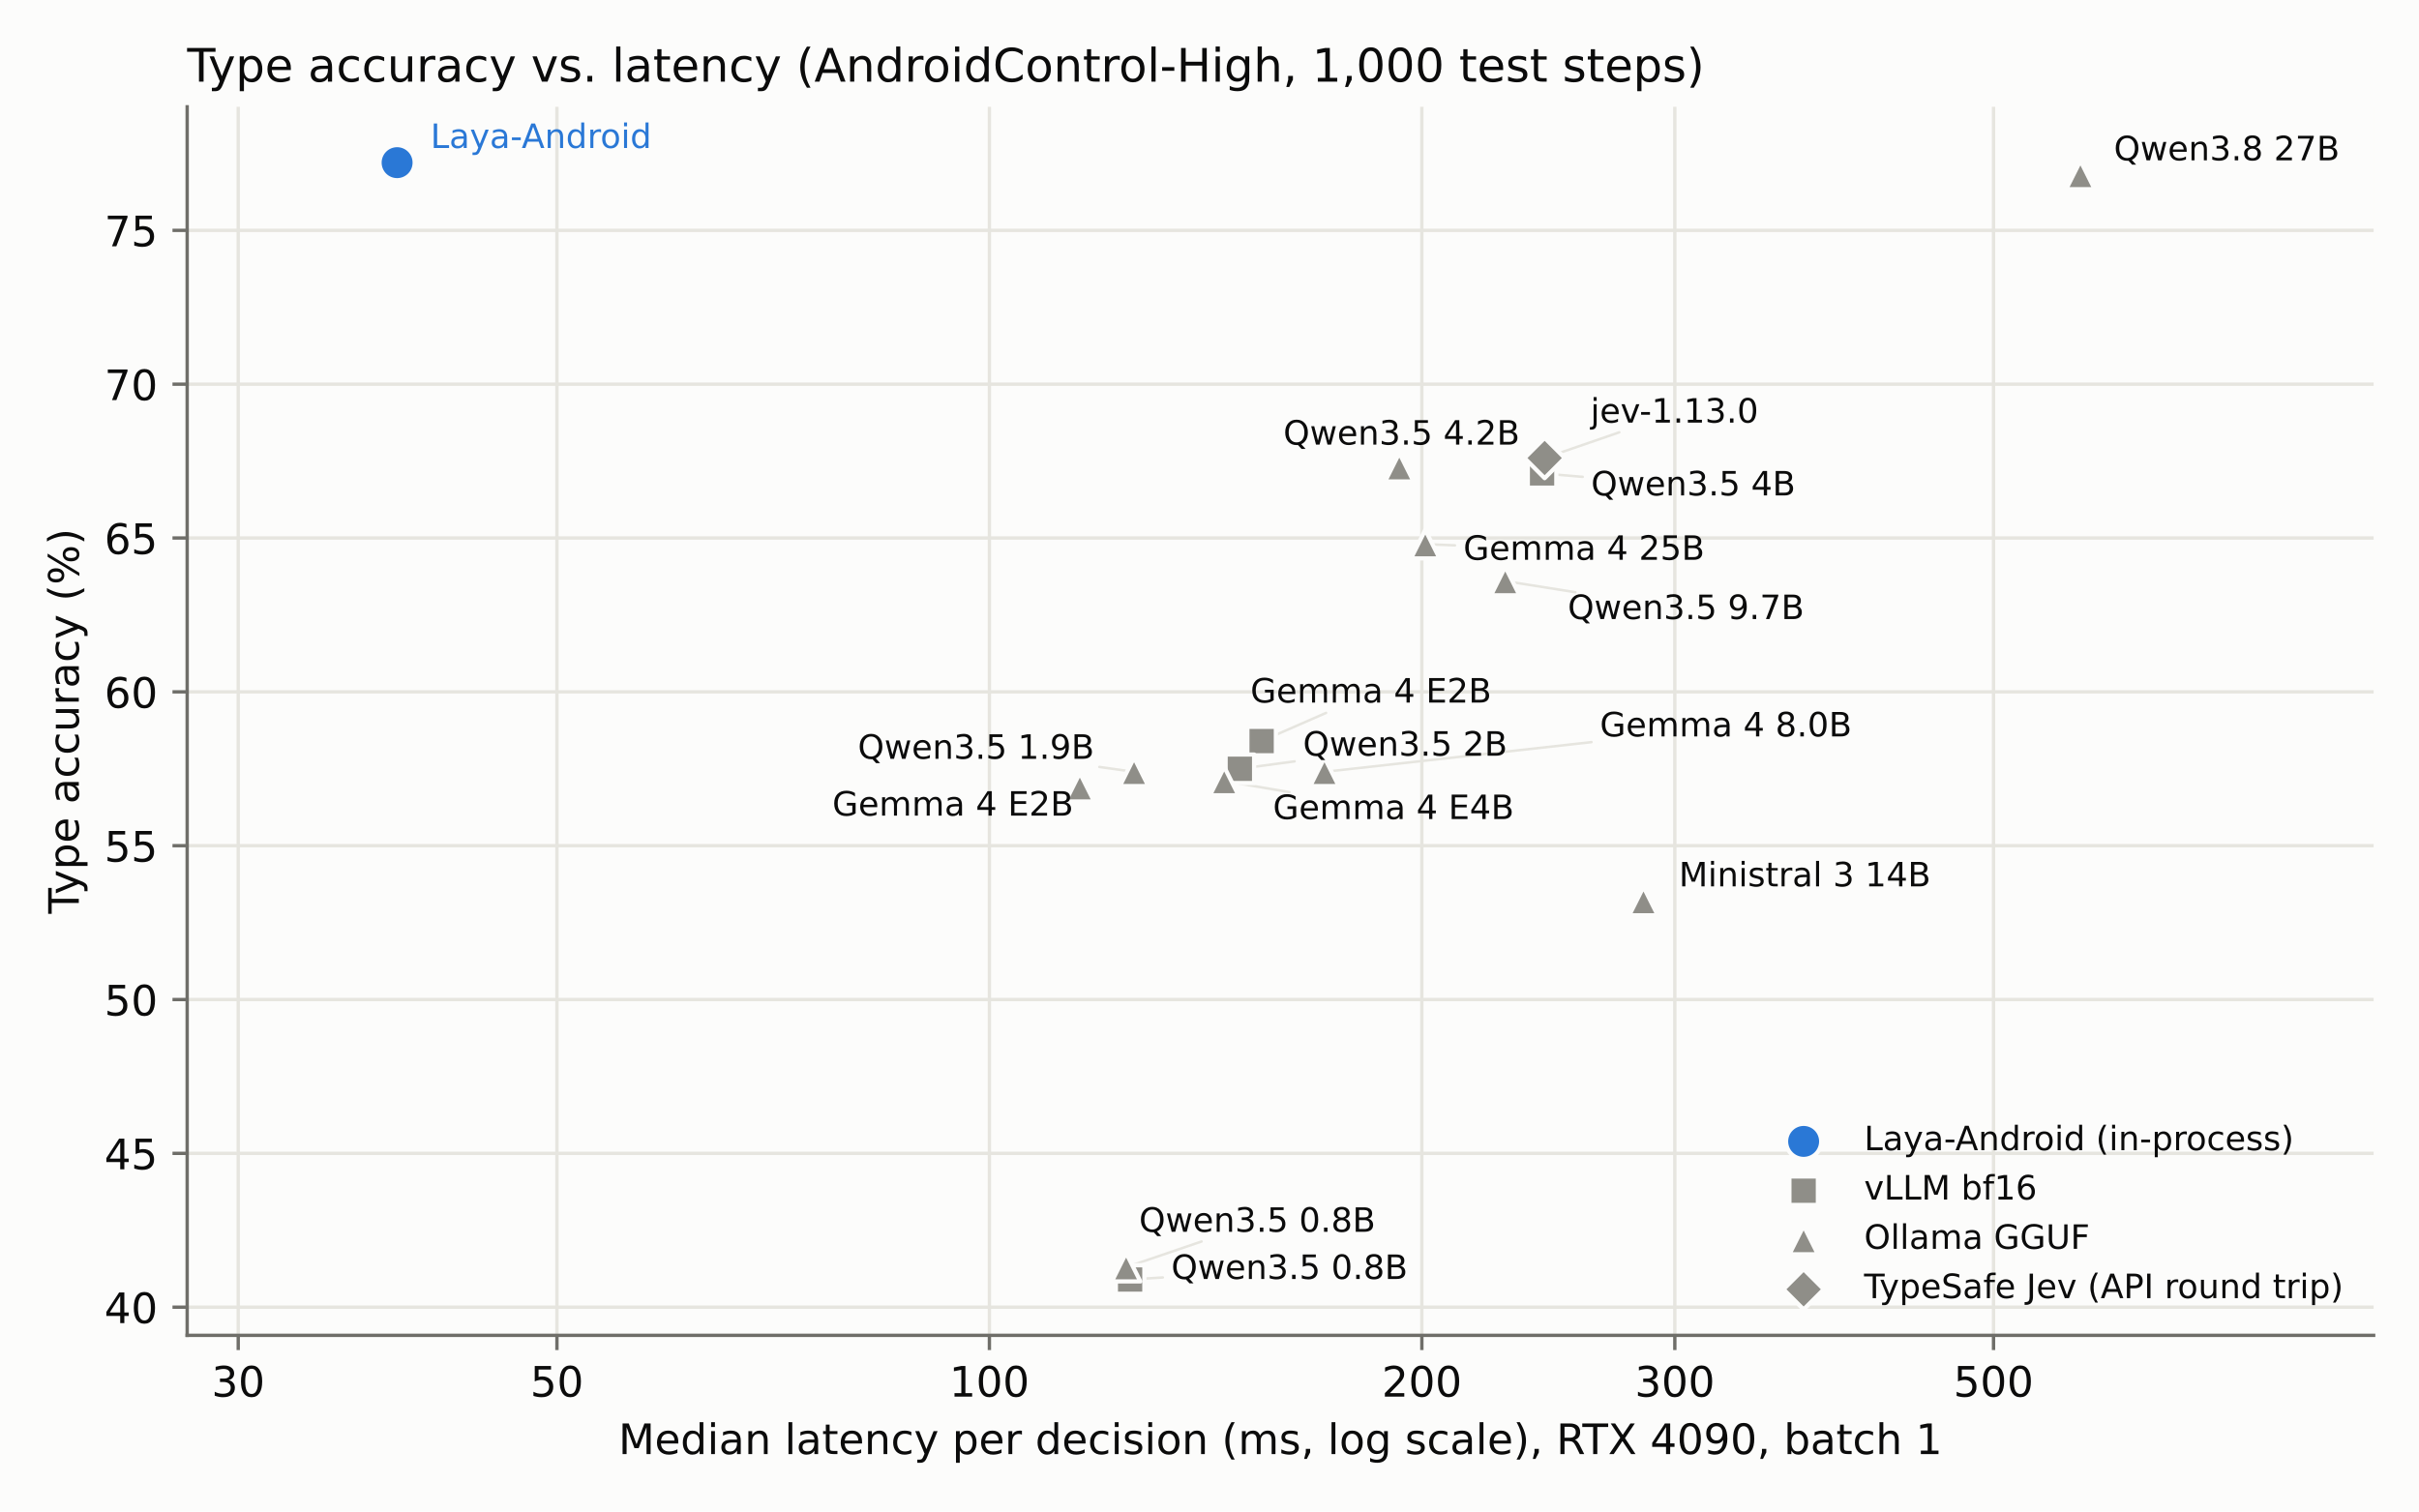
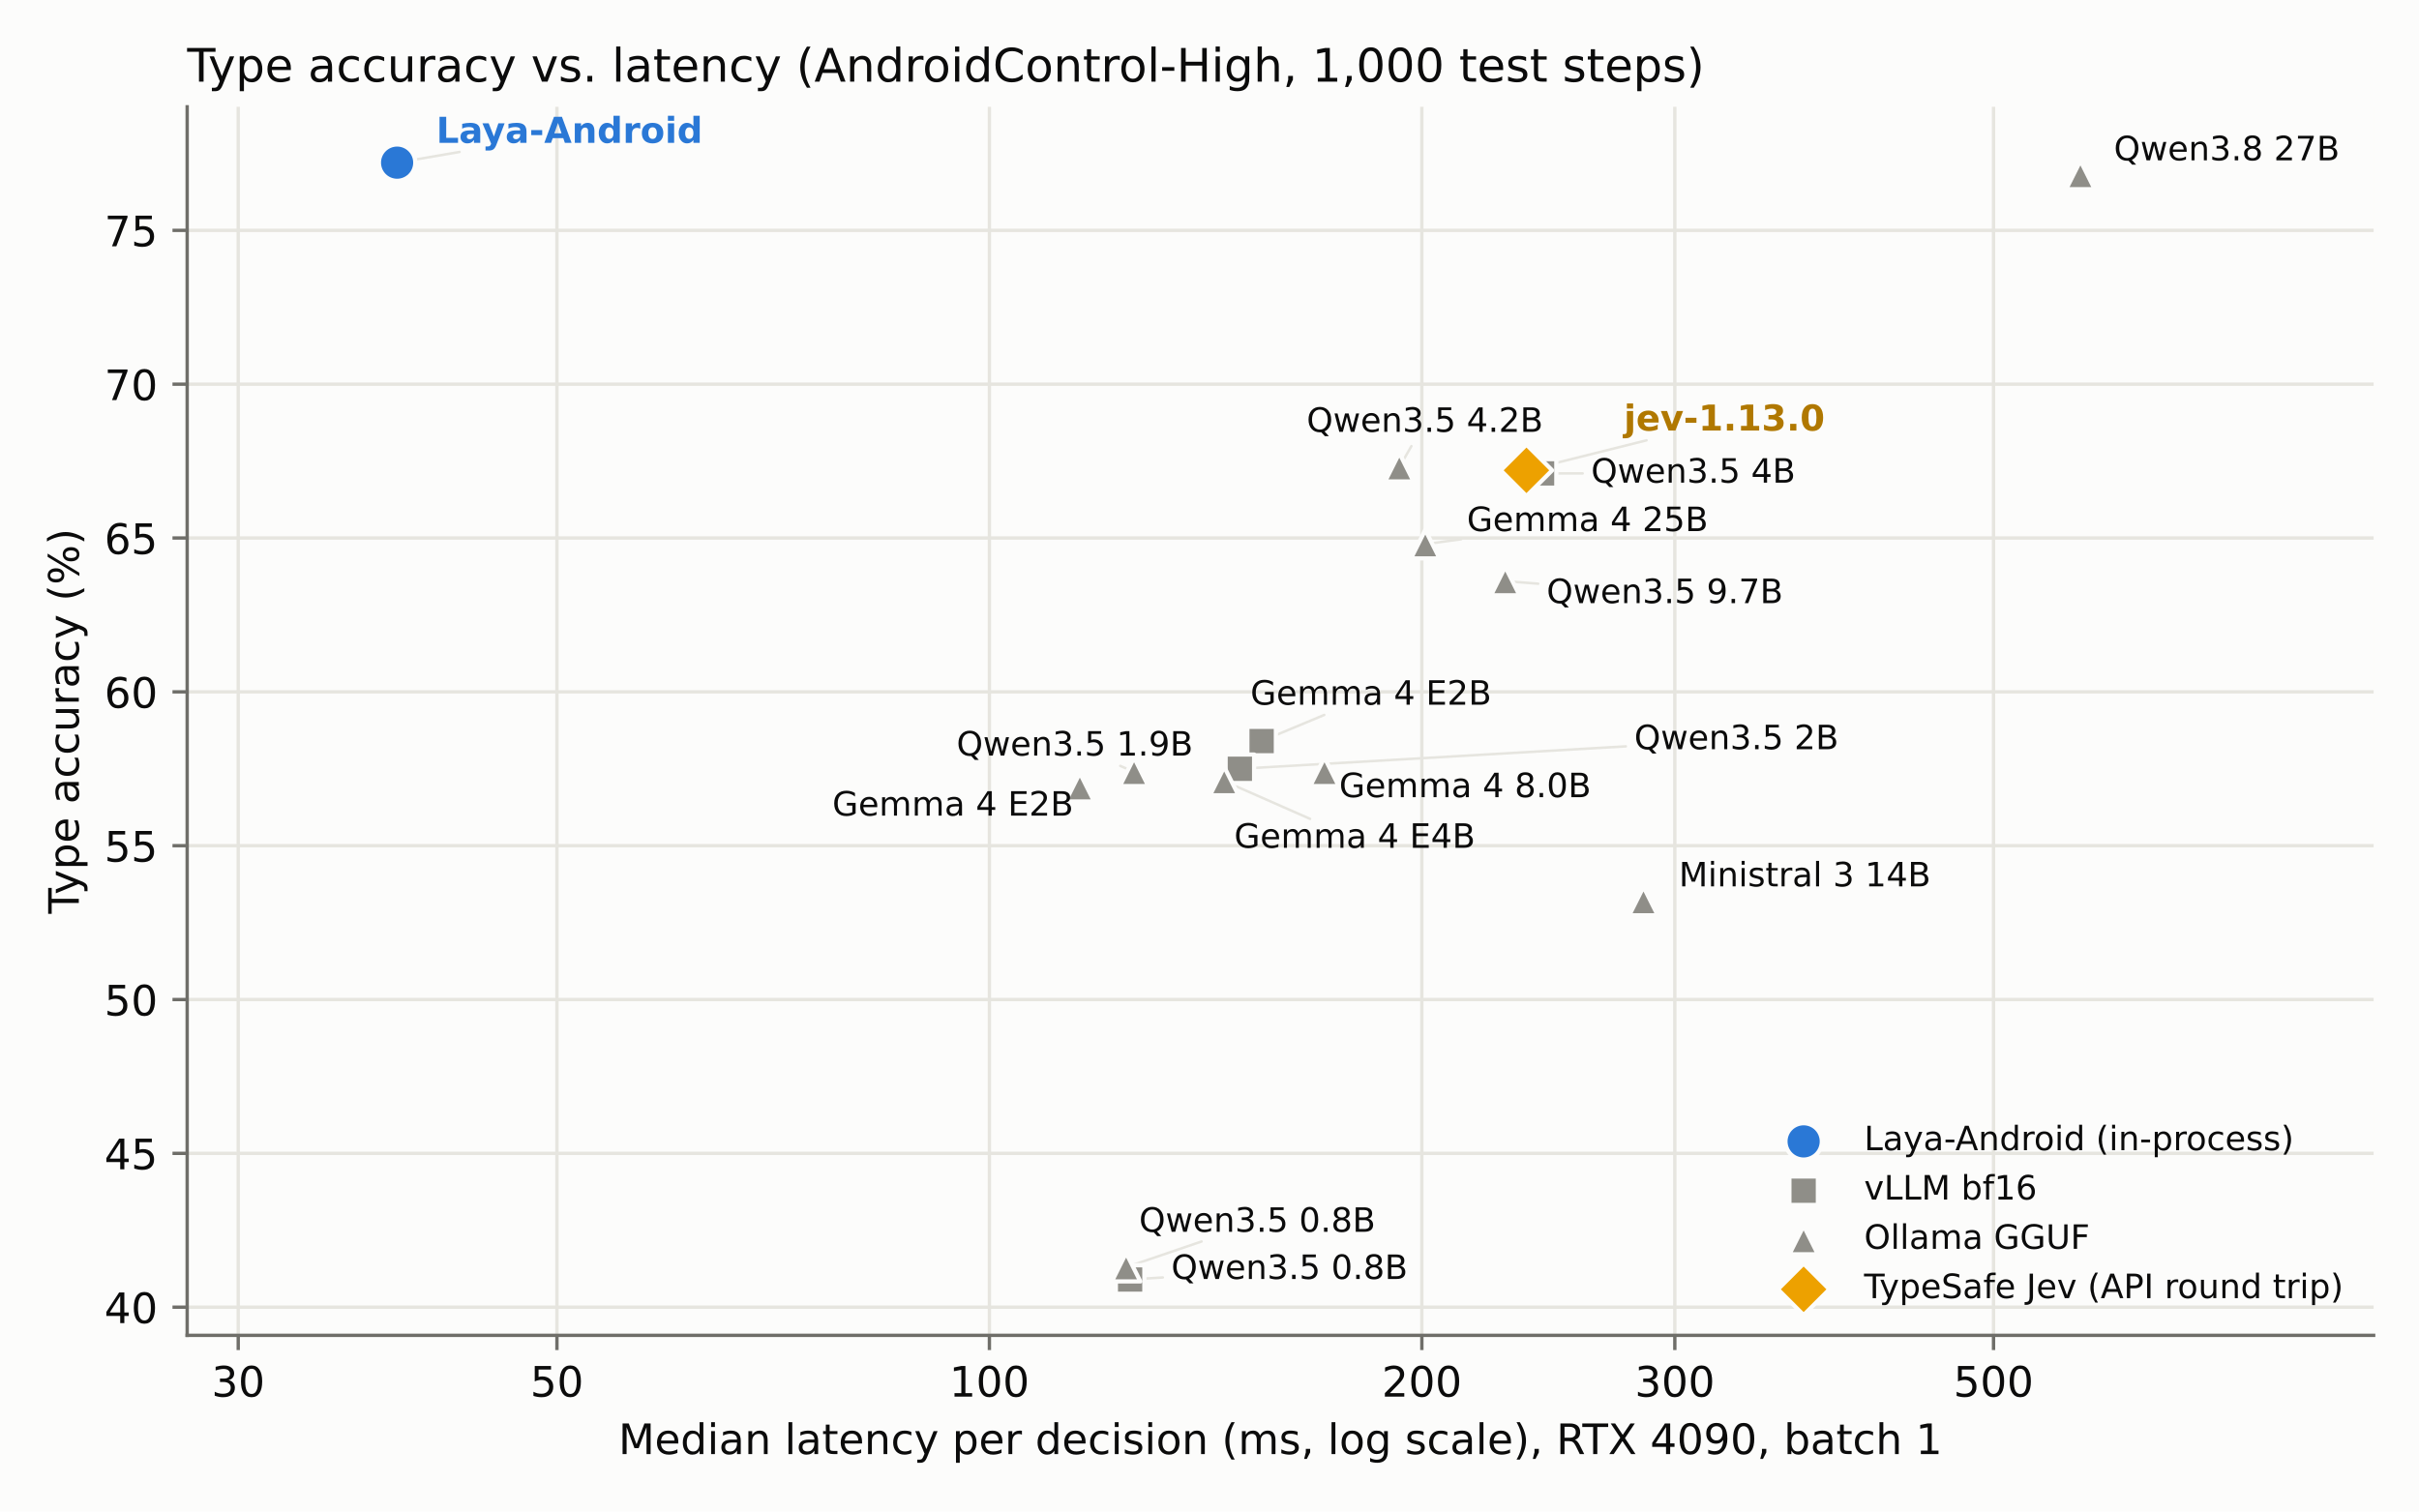
<svg xmlns="http://www.w3.org/2000/svg" xmlns:xlink="http://www.w3.org/1999/xlink" width="576pt" height="360pt" viewBox="0 0 576 360" version="1.1">
  <defs>
    <style type="text/css">*{stroke-linejoin: round; stroke-linecap: butt}</style>
  </defs>
  <g id="figure_1">
    <g id="patch_1">
      <path d="M 0 360  L 576 360  L 576 0  L 0 0  z " style="fill: #fcfcfb" />
    </g>
    <g id="axes_1">
      <g id="patch_2">
        <path d="M 44.57 318.04  L 565.2 318.04  L 565.2 25.44  L 44.57 25.44  z " style="fill: #fcfcfb" />
      </g>
      <g id="matplotlib.axis_1">
        <g id="xtick_1">
          <g id="line2d_1">
-             <path d="M 56.727 318.04  L 56.727 25.44  " clip-path="url(#pf2e6f50efb)" style="fill: none; stroke: #e6e5df; stroke-width: 0.8; stroke-linecap: square" />
+             <path d="M 56.727 318.04  L 56.727 25.44  " clip-path="url(#p2b4d760cfa)" style="fill: none; stroke: #e6e5df; stroke-width: 0.8; stroke-linecap: square" />
          </g>
          <g id="line2d_2">
            <defs>
-               <path id="m6698ff39d5" d="M 0 0  L 0 3.5  " style="stroke: #6f6e69; stroke-width: 0.8" />
+               <path id="m8f07c8a112" d="M 0 0  L 0 3.5  " style="stroke: #6f6e69; stroke-width: 0.8" />
            </defs>
            <g>
-               <use xlink:href="#m6698ff39d5" x="56.727" y="318.04" style="fill: #6f6e69; stroke: #6f6e69; stroke-width: 0.8" />
+               <use xlink:href="#m8f07c8a112" x="56.727" y="318.04" style="fill: #6f6e69; stroke: #6f6e69; stroke-width: 0.8" />
            </g>
          </g>
          <g id="text_1">
            <text style="font-size: 10px; font-family: 'DejaVu Sans', 'Bitstream Vera Sans', 'Computer Modern Sans Serif', 'Lucida Grande', 'Verdana', 'Geneva', 'Lucid', 'Arial', 'Helvetica', 'Avant Garde', sans-serif; text-anchor: middle; fill: #0b0b0b" x="56.727" y="332.638" transform="rotate(-0 56.72676 332.6384)">30</text>
          </g>
        </g>
        <g id="xtick_2">
          <g id="line2d_3">
-             <path d="M 132.616 318.04  L 132.616 25.44  " clip-path="url(#pf2e6f50efb)" style="fill: none; stroke: #e6e5df; stroke-width: 0.8; stroke-linecap: square" />
+             <path d="M 132.616 318.04  L 132.616 25.44  " clip-path="url(#p2b4d760cfa)" style="fill: none; stroke: #e6e5df; stroke-width: 0.8; stroke-linecap: square" />
          </g>
          <g id="line2d_4">
            <g>
-               <use xlink:href="#m6698ff39d5" x="132.616" y="318.04" style="fill: #6f6e69; stroke: #6f6e69; stroke-width: 0.8" />
+               <use xlink:href="#m8f07c8a112" x="132.616" y="318.04" style="fill: #6f6e69; stroke: #6f6e69; stroke-width: 0.8" />
            </g>
          </g>
          <g id="text_2">
            <text style="font-size: 10px; font-family: 'DejaVu Sans', 'Bitstream Vera Sans', 'Computer Modern Sans Serif', 'Lucida Grande', 'Verdana', 'Geneva', 'Lucid', 'Arial', 'Helvetica', 'Avant Garde', sans-serif; text-anchor: middle; fill: #0b0b0b" x="132.616" y="332.638" transform="rotate(-0 132.6156 332.6384)">50</text>
          </g>
        </g>
        <g id="xtick_3">
          <g id="line2d_5">
-             <path d="M 235.59 318.04  L 235.59 25.44  " clip-path="url(#pf2e6f50efb)" style="fill: none; stroke: #e6e5df; stroke-width: 0.8; stroke-linecap: square" />
+             <path d="M 235.59 318.04  L 235.59 25.44  " clip-path="url(#p2b4d760cfa)" style="fill: none; stroke: #e6e5df; stroke-width: 0.8; stroke-linecap: square" />
          </g>
          <g id="line2d_6">
            <g>
-               <use xlink:href="#m6698ff39d5" x="235.59" y="318.04" style="fill: #6f6e69; stroke: #6f6e69; stroke-width: 0.8" />
+               <use xlink:href="#m8f07c8a112" x="235.59" y="318.04" style="fill: #6f6e69; stroke: #6f6e69; stroke-width: 0.8" />
            </g>
          </g>
          <g id="text_3">
            <text style="font-size: 10px; font-family: 'DejaVu Sans', 'Bitstream Vera Sans', 'Computer Modern Sans Serif', 'Lucida Grande', 'Verdana', 'Geneva', 'Lucid', 'Arial', 'Helvetica', 'Avant Garde', sans-serif; text-anchor: middle; fill: #0b0b0b" x="235.59" y="332.638" transform="rotate(-0 235.5903 332.6384)">100</text>
          </g>
        </g>
        <g id="xtick_4">
          <g id="line2d_7">
-             <path d="M 338.565 318.04  L 338.565 25.44  " clip-path="url(#pf2e6f50efb)" style="fill: none; stroke: #e6e5df; stroke-width: 0.8; stroke-linecap: square" />
+             <path d="M 338.565 318.04  L 338.565 25.44  " clip-path="url(#p2b4d760cfa)" style="fill: none; stroke: #e6e5df; stroke-width: 0.8; stroke-linecap: square" />
          </g>
          <g id="line2d_8">
            <g>
-               <use xlink:href="#m6698ff39d5" x="338.565" y="318.04" style="fill: #6f6e69; stroke: #6f6e69; stroke-width: 0.8" />
+               <use xlink:href="#m8f07c8a112" x="338.565" y="318.04" style="fill: #6f6e69; stroke: #6f6e69; stroke-width: 0.8" />
            </g>
          </g>
          <g id="text_4">
            <text style="font-size: 10px; font-family: 'DejaVu Sans', 'Bitstream Vera Sans', 'Computer Modern Sans Serif', 'Lucida Grande', 'Verdana', 'Geneva', 'Lucid', 'Arial', 'Helvetica', 'Avant Garde', sans-serif; text-anchor: middle; fill: #0b0b0b" x="338.565" y="332.638" transform="rotate(-0 338.565 332.6384)">200</text>
          </g>
        </g>
        <g id="xtick_5">
          <g id="line2d_9">
-             <path d="M 398.801 318.04  L 398.801 25.44  " clip-path="url(#pf2e6f50efb)" style="fill: none; stroke: #e6e5df; stroke-width: 0.8; stroke-linecap: square" />
+             <path d="M 398.801 318.04  L 398.801 25.44  " clip-path="url(#p2b4d760cfa)" style="fill: none; stroke: #e6e5df; stroke-width: 0.8; stroke-linecap: square" />
          </g>
          <g id="line2d_10">
            <g>
-               <use xlink:href="#m6698ff39d5" x="398.801" y="318.04" style="fill: #6f6e69; stroke: #6f6e69; stroke-width: 0.8" />
+               <use xlink:href="#m8f07c8a112" x="398.801" y="318.04" style="fill: #6f6e69; stroke: #6f6e69; stroke-width: 0.8" />
            </g>
          </g>
          <g id="text_5">
            <text style="font-size: 10px; font-family: 'DejaVu Sans', 'Bitstream Vera Sans', 'Computer Modern Sans Serif', 'Lucida Grande', 'Verdana', 'Geneva', 'Lucid', 'Arial', 'Helvetica', 'Avant Garde', sans-serif; text-anchor: middle; fill: #0b0b0b" x="398.801" y="332.638" transform="rotate(-0 398.8013 332.6384)">300</text>
          </g>
        </g>
        <g id="xtick_6">
          <g id="line2d_11">
-             <path d="M 474.69 318.04  L 474.69 25.44  " clip-path="url(#pf2e6f50efb)" style="fill: none; stroke: #e6e5df; stroke-width: 0.8; stroke-linecap: square" />
+             <path d="M 474.69 318.04  L 474.69 25.44  " clip-path="url(#p2b4d760cfa)" style="fill: none; stroke: #e6e5df; stroke-width: 0.8; stroke-linecap: square" />
          </g>
          <g id="line2d_12">
            <g>
-               <use xlink:href="#m6698ff39d5" x="474.69" y="318.04" style="fill: #6f6e69; stroke: #6f6e69; stroke-width: 0.8" />
+               <use xlink:href="#m8f07c8a112" x="474.69" y="318.04" style="fill: #6f6e69; stroke: #6f6e69; stroke-width: 0.8" />
            </g>
          </g>
          <g id="text_6">
            <text style="font-size: 10px; font-family: 'DejaVu Sans', 'Bitstream Vera Sans', 'Computer Modern Sans Serif', 'Lucida Grande', 'Verdana', 'Geneva', 'Lucid', 'Arial', 'Helvetica', 'Avant Garde', sans-serif; text-anchor: middle; fill: #0b0b0b" x="474.69" y="332.638" transform="rotate(-0 474.6901 332.6384)">500</text>
          </g>
        </g>
        <g id="text_7">
          <text style="font-size: 10px; font-family: 'DejaVu Sans', 'Bitstream Vera Sans', 'Computer Modern Sans Serif', 'Lucida Grande', 'Verdana', 'Geneva', 'Lucid', 'Arial', 'Helvetica', 'Avant Garde', sans-serif; text-anchor: middle; fill: #0b0b0b" x="304.885" y="346.317" transform="rotate(-0 304.885 346.3166)">Median latency per decision (ms, log scale), RTX 4090, batch 1</text>
        </g>
      </g>
      <g id="matplotlib.axis_2">
        <g id="ytick_1">
          <g id="line2d_13">
-             <path d="M 44.57 311.335  L 565.2 311.335  " clip-path="url(#pf2e6f50efb)" style="fill: none; stroke: #e6e5df; stroke-width: 0.8; stroke-linecap: square" />
+             <path d="M 44.57 311.335  L 565.2 311.335  " clip-path="url(#p2b4d760cfa)" style="fill: none; stroke: #e6e5df; stroke-width: 0.8; stroke-linecap: square" />
          </g>
          <g id="line2d_14">
            <defs>
-               <path id="m15eebafb24" d="M 0 0  L -3.5 0  " style="stroke: #6f6e69; stroke-width: 0.8" />
+               <path id="m7bd7e204ed" d="M 0 0  L -3.5 0  " style="stroke: #6f6e69; stroke-width: 0.8" />
            </defs>
            <g>
-               <use xlink:href="#m15eebafb24" x="44.57" y="311.335" style="fill: #6f6e69; stroke: #6f6e69; stroke-width: 0.8" />
+               <use xlink:href="#m7bd7e204ed" x="44.57" y="311.335" style="fill: #6f6e69; stroke: #6f6e69; stroke-width: 0.8" />
            </g>
          </g>
          <g id="text_8">
            <text style="font-size: 10px; font-family: 'DejaVu Sans', 'Bitstream Vera Sans', 'Computer Modern Sans Serif', 'Lucida Grande', 'Verdana', 'Geneva', 'Lucid', 'Arial', 'Helvetica', 'Avant Garde', sans-serif; text-anchor: end; fill: #0b0b0b" x="37.57" y="315.134" transform="rotate(-0 37.57 315.1343)">40</text>
          </g>
        </g>
        <g id="ytick_2">
          <g id="line2d_15">
-             <path d="M 44.57 274.696  L 565.2 274.696  " clip-path="url(#pf2e6f50efb)" style="fill: none; stroke: #e6e5df; stroke-width: 0.8; stroke-linecap: square" />
+             <path d="M 44.57 274.696  L 565.2 274.696  " clip-path="url(#p2b4d760cfa)" style="fill: none; stroke: #e6e5df; stroke-width: 0.8; stroke-linecap: square" />
          </g>
          <g id="line2d_16">
            <g>
-               <use xlink:href="#m15eebafb24" x="44.57" y="274.696" style="fill: #6f6e69; stroke: #6f6e69; stroke-width: 0.8" />
+               <use xlink:href="#m7bd7e204ed" x="44.57" y="274.696" style="fill: #6f6e69; stroke: #6f6e69; stroke-width: 0.8" />
            </g>
          </g>
          <g id="text_9">
            <text style="font-size: 10px; font-family: 'DejaVu Sans', 'Bitstream Vera Sans', 'Computer Modern Sans Serif', 'Lucida Grande', 'Verdana', 'Geneva', 'Lucid', 'Arial', 'Helvetica', 'Avant Garde', sans-serif; text-anchor: end; fill: #0b0b0b" x="37.57" y="278.495" transform="rotate(-0 37.57 278.4951)">45</text>
          </g>
        </g>
        <g id="ytick_3">
          <g id="line2d_17">
-             <path d="M 44.57 238.057  L 565.2 238.057  " clip-path="url(#pf2e6f50efb)" style="fill: none; stroke: #e6e5df; stroke-width: 0.8; stroke-linecap: square" />
+             <path d="M 44.57 238.057  L 565.2 238.057  " clip-path="url(#p2b4d760cfa)" style="fill: none; stroke: #e6e5df; stroke-width: 0.8; stroke-linecap: square" />
          </g>
          <g id="line2d_18">
            <g>
-               <use xlink:href="#m15eebafb24" x="44.57" y="238.057" style="fill: #6f6e69; stroke: #6f6e69; stroke-width: 0.8" />
+               <use xlink:href="#m7bd7e204ed" x="44.57" y="238.057" style="fill: #6f6e69; stroke: #6f6e69; stroke-width: 0.8" />
            </g>
          </g>
          <g id="text_10">
            <text style="font-size: 10px; font-family: 'DejaVu Sans', 'Bitstream Vera Sans', 'Computer Modern Sans Serif', 'Lucida Grande', 'Verdana', 'Geneva', 'Lucid', 'Arial', 'Helvetica', 'Avant Garde', sans-serif; text-anchor: end; fill: #0b0b0b" x="37.57" y="241.856" transform="rotate(-0 37.57 241.856)">50</text>
          </g>
        </g>
        <g id="ytick_4">
          <g id="line2d_19">
-             <path d="M 44.57 201.418  L 565.2 201.418  " clip-path="url(#pf2e6f50efb)" style="fill: none; stroke: #e6e5df; stroke-width: 0.8; stroke-linecap: square" />
+             <path d="M 44.57 201.418  L 565.2 201.418  " clip-path="url(#p2b4d760cfa)" style="fill: none; stroke: #e6e5df; stroke-width: 0.8; stroke-linecap: square" />
          </g>
          <g id="line2d_20">
            <g>
-               <use xlink:href="#m15eebafb24" x="44.57" y="201.418" style="fill: #6f6e69; stroke: #6f6e69; stroke-width: 0.8" />
+               <use xlink:href="#m7bd7e204ed" x="44.57" y="201.418" style="fill: #6f6e69; stroke: #6f6e69; stroke-width: 0.8" />
            </g>
          </g>
          <g id="text_11">
            <text style="font-size: 10px; font-family: 'DejaVu Sans', 'Bitstream Vera Sans', 'Computer Modern Sans Serif', 'Lucida Grande', 'Verdana', 'Geneva', 'Lucid', 'Arial', 'Helvetica', 'Avant Garde', sans-serif; text-anchor: end; fill: #0b0b0b" x="37.57" y="205.217" transform="rotate(-0 37.57 205.2169)">55</text>
          </g>
        </g>
        <g id="ytick_5">
          <g id="line2d_21">
-             <path d="M 44.57 164.779  L 565.2 164.779  " clip-path="url(#pf2e6f50efb)" style="fill: none; stroke: #e6e5df; stroke-width: 0.8; stroke-linecap: square" />
+             <path d="M 44.57 164.779  L 565.2 164.779  " clip-path="url(#p2b4d760cfa)" style="fill: none; stroke: #e6e5df; stroke-width: 0.8; stroke-linecap: square" />
          </g>
          <g id="line2d_22">
            <g>
-               <use xlink:href="#m15eebafb24" x="44.57" y="164.779" style="fill: #6f6e69; stroke: #6f6e69; stroke-width: 0.8" />
+               <use xlink:href="#m7bd7e204ed" x="44.57" y="164.779" style="fill: #6f6e69; stroke: #6f6e69; stroke-width: 0.8" />
            </g>
          </g>
          <g id="text_12">
            <text style="font-size: 10px; font-family: 'DejaVu Sans', 'Bitstream Vera Sans', 'Computer Modern Sans Serif', 'Lucida Grande', 'Verdana', 'Geneva', 'Lucid', 'Arial', 'Helvetica', 'Avant Garde', sans-serif; text-anchor: end; fill: #0b0b0b" x="37.57" y="168.578" transform="rotate(-0 37.57 168.5778)">60</text>
          </g>
        </g>
        <g id="ytick_6">
          <g id="line2d_23">
-             <path d="M 44.57 128.139  L 565.2 128.139  " clip-path="url(#pf2e6f50efb)" style="fill: none; stroke: #e6e5df; stroke-width: 0.8; stroke-linecap: square" />
+             <path d="M 44.57 128.139  L 565.2 128.139  " clip-path="url(#p2b4d760cfa)" style="fill: none; stroke: #e6e5df; stroke-width: 0.8; stroke-linecap: square" />
          </g>
          <g id="line2d_24">
            <g>
-               <use xlink:href="#m15eebafb24" x="44.57" y="128.139" style="fill: #6f6e69; stroke: #6f6e69; stroke-width: 0.8" />
+               <use xlink:href="#m7bd7e204ed" x="44.57" y="128.139" style="fill: #6f6e69; stroke: #6f6e69; stroke-width: 0.8" />
            </g>
          </g>
          <g id="text_13">
            <text style="font-size: 10px; font-family: 'DejaVu Sans', 'Bitstream Vera Sans', 'Computer Modern Sans Serif', 'Lucida Grande', 'Verdana', 'Geneva', 'Lucid', 'Arial', 'Helvetica', 'Avant Garde', sans-serif; text-anchor: end; fill: #0b0b0b" x="37.57" y="131.939" transform="rotate(-0 37.57 131.9387)">65</text>
          </g>
        </g>
        <g id="ytick_7">
          <g id="line2d_25">
-             <path d="M 44.57 91.5  L 565.2 91.5  " clip-path="url(#pf2e6f50efb)" style="fill: none; stroke: #e6e5df; stroke-width: 0.8; stroke-linecap: square" />
+             <path d="M 44.57 91.5  L 565.2 91.5  " clip-path="url(#p2b4d760cfa)" style="fill: none; stroke: #e6e5df; stroke-width: 0.8; stroke-linecap: square" />
          </g>
          <g id="line2d_26">
            <g>
-               <use xlink:href="#m15eebafb24" x="44.57" y="91.5" style="fill: #6f6e69; stroke: #6f6e69; stroke-width: 0.8" />
+               <use xlink:href="#m7bd7e204ed" x="44.57" y="91.5" style="fill: #6f6e69; stroke: #6f6e69; stroke-width: 0.8" />
            </g>
          </g>
          <g id="text_14">
            <text style="font-size: 10px; font-family: 'DejaVu Sans', 'Bitstream Vera Sans', 'Computer Modern Sans Serif', 'Lucida Grande', 'Verdana', 'Geneva', 'Lucid', 'Arial', 'Helvetica', 'Avant Garde', sans-serif; text-anchor: end; fill: #0b0b0b" x="37.57" y="95.3" transform="rotate(-0 37.57 95.29955)">70</text>
          </g>
        </g>
        <g id="ytick_8">
          <g id="line2d_27">
-             <path d="M 44.57 54.861  L 565.2 54.861  " clip-path="url(#pf2e6f50efb)" style="fill: none; stroke: #e6e5df; stroke-width: 0.8; stroke-linecap: square" />
+             <path d="M 44.57 54.861  L 565.2 54.861  " clip-path="url(#p2b4d760cfa)" style="fill: none; stroke: #e6e5df; stroke-width: 0.8; stroke-linecap: square" />
          </g>
          <g id="line2d_28">
            <g>
-               <use xlink:href="#m15eebafb24" x="44.57" y="54.861" style="fill: #6f6e69; stroke: #6f6e69; stroke-width: 0.8" />
+               <use xlink:href="#m7bd7e204ed" x="44.57" y="54.861" style="fill: #6f6e69; stroke: #6f6e69; stroke-width: 0.8" />
            </g>
          </g>
          <g id="text_15">
            <text style="font-size: 10px; font-family: 'DejaVu Sans', 'Bitstream Vera Sans', 'Computer Modern Sans Serif', 'Lucida Grande', 'Verdana', 'Geneva', 'Lucid', 'Arial', 'Helvetica', 'Avant Garde', sans-serif; text-anchor: end; fill: #0b0b0b" x="37.57" y="58.66" transform="rotate(-0 37.57 58.66043)">75</text>
          </g>
        </g>
        <g id="text_16">
          <text style="font-size: 10px; font-family: 'DejaVu Sans', 'Bitstream Vera Sans', 'Computer Modern Sans Serif', 'Lucida Grande', 'Verdana', 'Geneva', 'Lucid', 'Arial', 'Helvetica', 'Avant Garde', sans-serif; text-anchor: middle; fill: #0b0b0b" x="18.765" y="171.74" transform="rotate(-90 18.76531 171.74)">Type accuracy (%)</text>
        </g>
      </g>
      <g id="patch_3">
-         <path d="M 385.576 102.969  Q 377.633 105.703 369.689 108.437  " clip-path="url(#pf2e6f50efb)" style="fill: none; stroke: #e6e5df; stroke-width: 0.6; stroke-linecap: round" />
+         <path d="M 109.424 36.193  Q 102.976 37.298 96.528 38.402  " clip-path="url(#p2b4d760cfa)" style="fill: none; stroke: #e6e5df; stroke-width: 0.6; stroke-linecap: round" />
      </g>
      <g id="patch_4">
-         <path d="M 333.318 109.548  Q 333.256 110.417 333.195 111.285  " clip-path="url(#pf2e6f50efb)" style="fill: none; stroke: #e6e5df; stroke-width: 0.6; stroke-linecap: round" />
+         <path d="M 336.074 106.253  Q 335.132 107.901 334.189 109.548  " clip-path="url(#p2b4d760cfa)" style="fill: none; stroke: #e6e5df; stroke-width: 0.6; stroke-linecap: round" />
      </g>
      <g id="patch_5">
-         <path d="M 376.868 113.568  Q 373.024 113.244 369.18 112.919  " clip-path="url(#pf2e6f50efb)" style="fill: none; stroke: #e6e5df; stroke-width: 0.6; stroke-linecap: round" />
+         <path d="M 392.067 104.87  Q 378.736 108.202 365.406 111.534  " clip-path="url(#p2b4d760cfa)" style="fill: none; stroke: #e6e5df; stroke-width: 0.6; stroke-linecap: round" />
      </g>
      <g id="patch_6">
-         <path d="M 346.448 129.889  Q 343.913 129.787 341.378 129.685  " clip-path="url(#pf2e6f50efb)" style="fill: none; stroke: #e6e5df; stroke-width: 0.6; stroke-linecap: round" />
+         <path d="M 376.856 112.751  Q 373.021 112.751 369.187 112.751  " clip-path="url(#p2b4d760cfa)" style="fill: none; stroke: #e6e5df; stroke-width: 0.6; stroke-linecap: round" />
      </g>
      <g id="patch_7">
-         <path d="M 375.125 141.053  Q 367.762 139.883 360.399 138.713  " clip-path="url(#pf2e6f50efb)" style="fill: none; stroke: #e6e5df; stroke-width: 0.6; stroke-linecap: round" />
+         <path d="M 347.919 128.429  Q 344.64 128.881 341.36 129.332  " clip-path="url(#p2b4d760cfa)" style="fill: none; stroke: #e6e5df; stroke-width: 0.6; stroke-linecap: round" />
      </g>
      <g id="patch_8">
-         <path d="M 315.759 169.789  Q 309.001 172.745 302.242 175.702  " clip-path="url(#pf2e6f50efb)" style="fill: none; stroke: #e6e5df; stroke-width: 0.6; stroke-linecap: round" />
+         <path d="M 366.273 139.027  Q 363.342 138.792 360.411 138.558  " clip-path="url(#p2b4d760cfa)" style="fill: none; stroke: #e6e5df; stroke-width: 0.6; stroke-linecap: round" />
      </g>
      <g id="patch_9">
-         <path d="M 308.272 181.336  Q 302.743 182.083 297.215 182.83  " clip-path="url(#pf2e6f50efb)" style="fill: none; stroke: #e6e5df; stroke-width: 0.6; stroke-linecap: round" />
+         <path d="M 315.327 170.274  Q 308.792 173.003 302.256 175.732  " clip-path="url(#p2b4d760cfa)" style="fill: none; stroke: #e6e5df; stroke-width: 0.6; stroke-linecap: round" />
      </g>
      <g id="patch_10">
-         <path d="M 378.964 176.752  Q 348.167 180.181 317.37 183.609  " clip-path="url(#pf2e6f50efb)" style="fill: none; stroke: #e6e5df; stroke-width: 0.6; stroke-linecap: round" />
+         <path d="M 387.134 177.76  Q 342.18 180.371 297.225 182.982  " clip-path="url(#p2b4d760cfa)" style="fill: none; stroke: #e6e5df; stroke-width: 0.6; stroke-linecap: round" />
      </g>
      <g id="patch_11">
-         <path d="M 261.773 182.662  Q 264.917 183.106 268.06 183.551  " clip-path="url(#pf2e6f50efb)" style="fill: none; stroke: #e6e5df; stroke-width: 0.6; stroke-linecap: round" />
+         <path d="M 316.884 184.003  Q 316.132 183.917 315.379 183.831  " clip-path="url(#p2b4d760cfa)" style="fill: none; stroke: #e6e5df; stroke-width: 0.6; stroke-linecap: round" />
      </g>
      <g id="patch_12">
-         <path d="M 307.029 188.663  Q 300.254 187.514 293.48 186.364  " clip-path="url(#pf2e6f50efb)" style="fill: none; stroke: #e6e5df; stroke-width: 0.6; stroke-linecap: round" />
+         <path d="M 266.751 182.414  Q 267.479 182.727 268.207 183.041  " clip-path="url(#p2b4d760cfa)" style="fill: none; stroke: #e6e5df; stroke-width: 0.6; stroke-linecap: round" />
      </g>
      <g id="patch_13">
-         <path d="M 286.115 295.686  Q 278.076 298.425 270.036 301.165  " clip-path="url(#pf2e6f50efb)" style="fill: none; stroke: #e6e5df; stroke-width: 0.6; stroke-linecap: round" />
+         <path d="M 311.95 195.031  Q 302.643 190.933 293.335 186.835  " clip-path="url(#p2b4d760cfa)" style="fill: none; stroke: #e6e5df; stroke-width: 0.6; stroke-linecap: round" />
      </g>
      <g id="patch_14">
-         <path d="M 276.891 304.26  Q 273.993 304.439 271.095 304.617  " clip-path="url(#pf2e6f50efb)" style="fill: none; stroke: #e6e5df; stroke-width: 0.6; stroke-linecap: round" />
+         <path d="M 286.115 295.686  Q 278.076 298.425 270.036 301.165  " clip-path="url(#p2b4d760cfa)" style="fill: none; stroke: #e6e5df; stroke-width: 0.6; stroke-linecap: round" />
      </g>
      <g id="patch_15">
+         <path d="M 276.891 304.26  Q 273.993 304.439 271.095 304.617  " clip-path="url(#p2b4d760cfa)" style="fill: none; stroke: #e6e5df; stroke-width: 0.6; stroke-linecap: round" />
+       </g>
+       <g id="patch_16">
        <path d="M 44.57 318.04  L 44.57 25.44  " style="fill: none; stroke: #6f6e69; stroke-width: 0.8; stroke-linejoin: miter; stroke-linecap: square" />
      </g>
-       <g id="patch_16">
+       <g id="patch_17">
        <path d="M 44.57 318.04  L 565.2 318.04  " style="fill: none; stroke: #6f6e69; stroke-width: 0.8; stroke-linejoin: miter; stroke-linecap: square" />
      </g>
      <g id="PathCollection_1">
        <defs>
-           <path id="ma131f73527" d="M 0 4.183  C 1.109 4.183 2.174 3.743 2.958 2.958  C 3.743 2.174 4.183 1.109 4.183 0  C 4.183 -1.109 3.743 -2.174 2.958 -2.958  C 2.174 -3.743 1.109 -4.183 0 -4.183  C -1.109 -4.183 -2.174 -3.743 -2.958 -2.958  C -3.743 -2.174 -4.183 -1.109 -4.183 0  C -4.183 1.109 -3.743 2.174 -2.958 2.958  C -2.174 3.743 -1.109 4.183 0 4.183  z " style="stroke: #fcfcfb" />
+           <path id="m823134bf58" d="M 0 4.33  C 1.148 4.33 2.25 3.874 3.062 3.062  C 3.874 2.25 4.33 1.148 4.33 0  C 4.33 -1.148 3.874 -2.25 3.062 -3.062  C 2.25 -3.874 1.148 -4.33 0 -4.33  C -1.148 -4.33 -2.25 -3.874 -3.062 -3.062  C -3.874 -2.25 -4.33 -1.148 -4.33 0  C -4.33 1.148 -3.874 2.25 -3.062 3.062  C -2.25 3.874 -1.148 4.33 0 4.33  z " style="stroke: #fcfcfb" />
        </defs>
-         <g clip-path="url(#pf2e6f50efb)">
-           <use xlink:href="#ma131f73527" x="94.557" y="38.74" style="fill: #2a78d6; stroke: #fcfcfb" />
+         <g clip-path="url(#p2b4d760cfa)">
+           <use xlink:href="#m823134bf58" x="94.557" y="38.74" style="fill: #2a78d6; stroke: #fcfcfb" />
        </g>
      </g>
      <g id="PathCollection_2">
        <defs>
-           <path id="m66bf9749f7" d="M -3.391 3.391  L 3.391 3.391  L 3.391 -3.391  L -3.391 -3.391  z " style="stroke: #fcfcfb" />
+           <path id="m3d5a1fae53" d="M -3.391 3.391  L 3.391 3.391  L 3.391 -3.391  L -3.391 -3.391  z " style="stroke: #fcfcfb" />
        </defs>
-         <g clip-path="url(#pf2e6f50efb)">
-           <use xlink:href="#m66bf9749f7" x="367.19" y="112.751" style="fill: #8f8e88; stroke: #fcfcfb" />
-           <use xlink:href="#m66bf9749f7" x="300.41" y="176.503" style="fill: #8f8e88; stroke: #fcfcfb" />
-           <use xlink:href="#m66bf9749f7" x="295.231" y="183.098" style="fill: #8f8e88; stroke: #fcfcfb" />
-           <use xlink:href="#m66bf9749f7" x="269.097" y="304.74" style="fill: #8f8e88; stroke: #fcfcfb" />
+         <g clip-path="url(#p2b4d760cfa)">
+           <use xlink:href="#m3d5a1fae53" x="367.19" y="112.751" style="fill: #8f8e88; stroke: #fcfcfb" />
+           <use xlink:href="#m3d5a1fae53" x="300.41" y="176.503" style="fill: #8f8e88; stroke: #fcfcfb" />
+           <use xlink:href="#m3d5a1fae53" x="295.231" y="183.098" style="fill: #8f8e88; stroke: #fcfcfb" />
+           <use xlink:href="#m3d5a1fae53" x="269.097" y="304.74" style="fill: #8f8e88; stroke: #fcfcfb" />
        </g>
      </g>
      <g id="PathCollection_3">
        <defs>
-           <path id="me514e3a4b3" d="M 0 -3.391  L -3.391 3.391  L 3.391 3.391  z " style="stroke: #fcfcfb" />
+           <path id="m71b05c88e8" d="M 0 -3.391  L -3.391 3.391  L 3.391 3.391  z " style="stroke: #fcfcfb" />
        </defs>
-         <g clip-path="url(#pf2e6f50efb)">
-           <use xlink:href="#me514e3a4b3" x="495.376" y="41.671" style="fill: #8f8e88; stroke: #fcfcfb" />
-           <use xlink:href="#me514e3a4b3" x="333.195" y="111.285" style="fill: #8f8e88; stroke: #fcfcfb" />
-           <use xlink:href="#me514e3a4b3" x="339.38" y="129.605" style="fill: #8f8e88; stroke: #fcfcfb" />
-           <use xlink:href="#me514e3a4b3" x="358.421" y="138.398" style="fill: #8f8e88; stroke: #fcfcfb" />
-           <use xlink:href="#me514e3a4b3" x="315.379" y="183.831" style="fill: #8f8e88; stroke: #fcfcfb" />
-           <use xlink:href="#me514e3a4b3" x="270.042" y="183.831" style="fill: #8f8e88; stroke: #fcfcfb" />
-           <use xlink:href="#me514e3a4b3" x="291.506" y="186.029" style="fill: #8f8e88; stroke: #fcfcfb" />
-           <use xlink:href="#me514e3a4b3" x="257.127" y="187.495" style="fill: #8f8e88; stroke: #fcfcfb" />
-           <use xlink:href="#me514e3a4b3" x="391.337" y="214.608" style="fill: #8f8e88; stroke: #fcfcfb" />
-           <use xlink:href="#me514e3a4b3" x="268.145" y="301.809" style="fill: #8f8e88; stroke: #fcfcfb" />
+         <g clip-path="url(#p2b4d760cfa)">
+           <use xlink:href="#m71b05c88e8" x="495.376" y="41.671" style="fill: #8f8e88; stroke: #fcfcfb" />
+           <use xlink:href="#m71b05c88e8" x="333.195" y="111.285" style="fill: #8f8e88; stroke: #fcfcfb" />
+           <use xlink:href="#m71b05c88e8" x="339.38" y="129.605" style="fill: #8f8e88; stroke: #fcfcfb" />
+           <use xlink:href="#m71b05c88e8" x="358.421" y="138.398" style="fill: #8f8e88; stroke: #fcfcfb" />
+           <use xlink:href="#m71b05c88e8" x="315.379" y="183.831" style="fill: #8f8e88; stroke: #fcfcfb" />
+           <use xlink:href="#m71b05c88e8" x="270.042" y="183.831" style="fill: #8f8e88; stroke: #fcfcfb" />
+           <use xlink:href="#m71b05c88e8" x="291.506" y="186.029" style="fill: #8f8e88; stroke: #fcfcfb" />
+           <use xlink:href="#m71b05c88e8" x="257.127" y="187.495" style="fill: #8f8e88; stroke: #fcfcfb" />
+           <use xlink:href="#m71b05c88e8" x="391.337" y="214.608" style="fill: #8f8e88; stroke: #fcfcfb" />
+           <use xlink:href="#m71b05c88e8" x="268.145" y="301.809" style="fill: #8f8e88; stroke: #fcfcfb" />
        </g>
      </g>
      <g id="PathCollection_4">
        <defs>
-           <path id="m7c3577360b" d="M 0 4.796  L 4.796 0  L 0 -4.796  L -4.796 0  z " style="stroke: #fcfcfb" />
+           <path id="m3101056ec5" d="M 0 6.124  L 6.124 0  L 0 -6.124  L -6.124 0  z " style="stroke: #fcfcfb" />
        </defs>
-         <g clip-path="url(#pf2e6f50efb)">
-           <use xlink:href="#m7c3577360b" x="367.802" y="109.087" style="fill: #8f8e88; stroke: #fcfcfb" />
+         <g clip-path="url(#p2b4d760cfa)">
+           <use xlink:href="#m3101056ec5" x="363.468" y="112.018" style="fill: #eda100; stroke: #fcfcfb" />
        </g>
      </g>
      <g id="text_17">
-         <text style="font-size: 8px; font-family: 'DejaVu Sans', 'Bitstream Vera Sans', 'Computer Modern Sans Serif', 'Lucida Grande', 'Verdana', 'Geneva', 'Lucid', 'Arial', 'Helvetica', 'Avant Garde', sans-serif; text-anchor: middle; fill: #2a78d6" x="128.828" y="35.248" transform="rotate(-0 128.828 35.2475)">Laya-Android</text>
+         <text style="font-weight: 700; font-size: 8.5px; font-family: 'DejaVu Sans', 'Bitstream Vera Sans', 'Computer Modern Sans Serif', 'Lucida Grande', 'Verdana', 'Geneva', 'Lucid', 'Arial', 'Helvetica', 'Avant Garde', sans-serif; text-anchor: middle; fill: #2a78d6" x="135.598" y="34.022" transform="rotate(-0 135.5983 34.02227)">Laya-Android</text>
      </g>
      <g id="text_18">
        <text style="font-size: 8px; font-family: 'DejaVu Sans', 'Bitstream Vera Sans', 'Computer Modern Sans Serif', 'Lucida Grande', 'Verdana', 'Geneva', 'Lucid', 'Arial', 'Helvetica', 'Avant Garde', sans-serif; text-anchor: middle; fill: #0b0b0b" x="530.224" y="38.179" transform="rotate(-0 530.2244 38.17863)">Qwen3.8 27B</text>
      </g>
      <g id="text_19">
-         <text style="font-size: 8px; font-family: 'DejaVu Sans', 'Bitstream Vera Sans', 'Computer Modern Sans Serif', 'Lucida Grande', 'Verdana', 'Geneva', 'Lucid', 'Arial', 'Helvetica', 'Avant Garde', sans-serif; text-anchor: middle; fill: #0b0b0b" x="398.714" y="100.655" transform="rotate(-0 398.7141 100.6546)">jev-1.13.0</text>
+         <text style="font-size: 8px; font-family: 'DejaVu Sans', 'Bitstream Vera Sans', 'Computer Modern Sans Serif', 'Lucida Grande', 'Verdana', 'Geneva', 'Lucid', 'Arial', 'Helvetica', 'Avant Garde', sans-serif; text-anchor: middle; fill: #0b0b0b" x="339.283" y="102.853" transform="rotate(-0 339.2832 102.853)">Qwen3.5 4.2B</text>
      </g>
      <g id="text_20">
-         <text style="font-size: 8px; font-family: 'DejaVu Sans', 'Bitstream Vera Sans', 'Computer Modern Sans Serif', 'Lucida Grande', 'Verdana', 'Geneva', 'Lucid', 'Arial', 'Helvetica', 'Avant Garde', sans-serif; text-anchor: middle; fill: #0b0b0b" x="333.731" y="105.893" transform="rotate(-0 333.7313 105.893)">Qwen3.5 4.2B</text>
+         <text style="font-weight: 700; font-size: 8.5px; font-family: 'DejaVu Sans', 'Bitstream Vera Sans', 'Computer Modern Sans Serif', 'Lucida Grande', 'Verdana', 'Geneva', 'Lucid', 'Arial', 'Helvetica', 'Avant Garde', sans-serif; text-anchor: middle; fill: #b07800" x="410.598" y="102.551" transform="rotate(-0 410.598 102.5505)">jev-1.13.0</text>
      </g>
      <g id="text_21">
-         <text style="font-size: 8px; font-family: 'DejaVu Sans', 'Bitstream Vera Sans', 'Computer Modern Sans Serif', 'Lucida Grande', 'Verdana', 'Geneva', 'Lucid', 'Arial', 'Helvetica', 'Avant Garde', sans-serif; text-anchor: middle; fill: #0b0b0b" x="403.194" y="117.999" transform="rotate(-0 403.1936 117.9985)">Qwen3.5 4B</text>
+         <text style="font-size: 8px; font-family: 'DejaVu Sans', 'Bitstream Vera Sans', 'Computer Modern Sans Serif', 'Lucida Grande', 'Verdana', 'Geneva', 'Lucid', 'Arial', 'Helvetica', 'Avant Garde', sans-serif; text-anchor: middle; fill: #0b0b0b" x="403.194" y="114.959" transform="rotate(-0 403.1936 114.9585)">Qwen3.5 4B</text>
      </g>
      <g id="text_22">
-         <text style="font-size: 8px; font-family: 'DejaVu Sans', 'Bitstream Vera Sans', 'Computer Modern Sans Serif', 'Lucida Grande', 'Verdana', 'Geneva', 'Lucid', 'Arial', 'Helvetica', 'Avant Garde', sans-serif; text-anchor: middle; fill: #0b0b0b" x="377.167" y="133.333" transform="rotate(-0 377.1675 133.3325)">Gemma 4 25B</text>
+         <text style="font-size: 8px; font-family: 'DejaVu Sans', 'Bitstream Vera Sans', 'Computer Modern Sans Serif', 'Lucida Grande', 'Verdana', 'Geneva', 'Lucid', 'Arial', 'Helvetica', 'Avant Garde', sans-serif; text-anchor: middle; fill: #0b0b0b" x="378.007" y="126.493" transform="rotate(-0 378.0072 126.4925)">Gemma 4 25B</text>
      </g>
      <g id="text_23">
-         <text style="font-size: 8px; font-family: 'DejaVu Sans', 'Bitstream Vera Sans', 'Computer Modern Sans Serif', 'Lucida Grande', 'Verdana', 'Geneva', 'Lucid', 'Arial', 'Helvetica', 'Avant Garde', sans-serif; text-anchor: middle; fill: #0b0b0b" x="401.457" y="147.446" transform="rotate(-0 401.457 147.4459)">Qwen3.5 9.7B</text>
+         <text style="font-size: 8px; font-family: 'DejaVu Sans', 'Bitstream Vera Sans', 'Computer Modern Sans Serif', 'Lucida Grande', 'Verdana', 'Geneva', 'Lucid', 'Arial', 'Helvetica', 'Avant Garde', sans-serif; text-anchor: middle; fill: #0b0b0b" x="396.419" y="143.646" transform="rotate(-0 396.4187 143.6459)">Qwen3.5 9.7B</text>
      </g>
      <g id="text_24">
-         <text style="font-size: 8px; font-family: 'DejaVu Sans', 'Bitstream Vera Sans', 'Computer Modern Sans Serif', 'Lucida Grande', 'Verdana', 'Geneva', 'Lucid', 'Arial', 'Helvetica', 'Avant Garde', sans-serif; text-anchor: middle; fill: #0b0b0b" x="326.442" y="167.323" transform="rotate(-0 326.4416 167.3231)">Gemma 4 E2B</text>
+         <text style="font-size: 8px; font-family: 'DejaVu Sans', 'Bitstream Vera Sans', 'Computer Modern Sans Serif', 'Lucida Grande', 'Verdana', 'Geneva', 'Lucid', 'Arial', 'Helvetica', 'Avant Garde', sans-serif; text-anchor: middle; fill: #0b0b0b" x="326.442" y="167.839" transform="rotate(-0 326.4416 167.8392)">Gemma 4 E2B</text>
      </g>
      <g id="text_25">
-         <text style="font-size: 8px; font-family: 'DejaVu Sans', 'Bitstream Vera Sans', 'Computer Modern Sans Serif', 'Lucida Grande', 'Verdana', 'Geneva', 'Lucid', 'Arial', 'Helvetica', 'Avant Garde', sans-serif; text-anchor: middle; fill: #0b0b0b" x="334.593" y="179.986" transform="rotate(-0 334.5933 179.9856)">Qwen3.5 2B</text>
+         <text style="font-size: 8px; font-family: 'DejaVu Sans', 'Bitstream Vera Sans', 'Computer Modern Sans Serif', 'Lucida Grande', 'Verdana', 'Geneva', 'Lucid', 'Arial', 'Helvetica', 'Avant Garde', sans-serif; text-anchor: middle; fill: #0b0b0b" x="413.47" y="178.438" transform="rotate(-0 413.4696 178.4384)">Qwen3.5 2B</text>
      </g>
      <g id="text_26">
-         <text style="font-size: 8px; font-family: 'DejaVu Sans', 'Bitstream Vera Sans', 'Computer Modern Sans Serif', 'Lucida Grande', 'Verdana', 'Geneva', 'Lucid', 'Arial', 'Helvetica', 'Avant Garde', sans-serif; text-anchor: middle; fill: #0b0b0b" x="410.95" y="175.398" transform="rotate(-0 410.9504 175.3984)">Gemma 4 8.0B</text>
+         <text style="font-size: 8px; font-family: 'DejaVu Sans', 'Bitstream Vera Sans', 'Computer Modern Sans Serif', 'Lucida Grande', 'Verdana', 'Geneva', 'Lucid', 'Arial', 'Helvetica', 'Avant Garde', sans-serif; text-anchor: middle; fill: #0b0b0b" x="348.869" y="189.866" transform="rotate(-0 348.8686 189.8656)">Gemma 4 8.0B</text>
      </g>
      <g id="text_27">
-         <text style="font-size: 8px; font-family: 'DejaVu Sans', 'Bitstream Vera Sans', 'Computer Modern Sans Serif', 'Lucida Grande', 'Verdana', 'Geneva', 'Lucid', 'Arial', 'Helvetica', 'Avant Garde', sans-serif; text-anchor: middle; fill: #0b0b0b" x="232.412" y="180.718" transform="rotate(-0 232.4121 180.7184)">Qwen3.5 1.9B</text>
+         <text style="font-size: 8px; font-family: 'DejaVu Sans', 'Bitstream Vera Sans', 'Computer Modern Sans Serif', 'Lucida Grande', 'Verdana', 'Geneva', 'Lucid', 'Arial', 'Helvetica', 'Avant Garde', sans-serif; text-anchor: middle; fill: #0b0b0b" x="255.924" y="179.958" transform="rotate(-0 255.9244 179.9584)">Qwen3.5 1.9B</text>
      </g>
      <g id="text_28">
-         <text style="font-size: 8px; font-family: 'DejaVu Sans', 'Bitstream Vera Sans', 'Computer Modern Sans Serif', 'Lucida Grande', 'Verdana', 'Geneva', 'Lucid', 'Arial', 'Helvetica', 'Avant Garde', sans-serif; text-anchor: middle; fill: #0b0b0b" x="331.812" y="195.077" transform="rotate(-0 331.8124 195.0768)">Gemma 4 E4B</text>
+         <text style="font-size: 8px; font-family: 'DejaVu Sans', 'Bitstream Vera Sans', 'Computer Modern Sans Serif', 'Lucida Grande', 'Verdana', 'Geneva', 'Lucid', 'Arial', 'Helvetica', 'Avant Garde', sans-serif; text-anchor: middle; fill: #0b0b0b" x="322.575" y="201.917" transform="rotate(-0 322.5755 201.9168)">Gemma 4 E4B</text>
      </g>
      <g id="text_29">
        <text style="font-size: 8px; font-family: 'DejaVu Sans', 'Bitstream Vera Sans', 'Computer Modern Sans Serif', 'Lucida Grande', 'Verdana', 'Geneva', 'Lucid', 'Arial', 'Helvetica', 'Avant Garde', sans-serif; text-anchor: middle; fill: #0b0b0b" x="226.896" y="194.262" transform="rotate(-0 226.8964 194.2623)">Gemma 4 E2B</text>
      </g>
      <g id="text_30">
        <text style="font-size: 8px; font-family: 'DejaVu Sans', 'Bitstream Vera Sans', 'Computer Modern Sans Serif', 'Lucida Grande', 'Verdana', 'Geneva', 'Lucid', 'Arial', 'Helvetica', 'Avant Garde', sans-serif; text-anchor: middle; fill: #0b0b0b" x="429.755" y="211.115" transform="rotate(-0 429.7549 211.1153)">Ministral 3 14B</text>
      </g>
      <g id="text_31">
        <text style="font-size: 8px; font-family: 'DejaVu Sans', 'Bitstream Vera Sans', 'Computer Modern Sans Serif', 'Lucida Grande', 'Verdana', 'Geneva', 'Lucid', 'Arial', 'Helvetica', 'Avant Garde', sans-serif; text-anchor: middle; fill: #0b0b0b" x="299.373" y="293.376" transform="rotate(-0 299.3726 293.3764)">Qwen3.5 0.8B</text>
      </g>
      <g id="text_32">
        <text style="font-size: 8px; font-family: 'DejaVu Sans', 'Bitstream Vera Sans', 'Computer Modern Sans Serif', 'Lucida Grande', 'Verdana', 'Geneva', 'Lucid', 'Arial', 'Helvetica', 'Avant Garde', sans-serif; text-anchor: middle; fill: #0b0b0b" x="307.042" y="304.613" transform="rotate(-0 307.0419 304.6131)">Qwen3.5 0.8B</text>
      </g>
      <g id="text_33">
        <text style="font-size: 11px; font-family: 'DejaVu Sans', 'Bitstream Vera Sans', 'Computer Modern Sans Serif', 'Lucida Grande', 'Verdana', 'Geneva', 'Lucid', 'Arial', 'Helvetica', 'Avant Garde', sans-serif; text-anchor: start; fill: #0b0b0b" x="44.57" y="19.44" transform="rotate(-0 44.57 19.44)">Type accuracy vs. latency (AndroidControl-High, 1,000 test steps)</text>
      </g>
      <g id="legend_1">
        <g id="PathCollection_5">
          <g>
-             <use xlink:href="#ma131f73527" x="429.473" y="271.849" style="fill: #2a78d6; stroke: #fcfcfb" />
+             <use xlink:href="#m823134bf58" x="429.473" y="271.849" style="fill: #2a78d6; stroke: #fcfcfb" />
          </g>
        </g>
        <g id="text_34">
          <text style="font-size: 8px; font-family: 'DejaVu Sans', 'Bitstream Vera Sans', 'Computer Modern Sans Serif', 'Lucida Grande', 'Verdana', 'Geneva', 'Lucid', 'Arial', 'Helvetica', 'Avant Garde', sans-serif; text-anchor: start; fill: #0b0b0b" x="443.873" y="273.949" transform="rotate(-0 443.8725 273.9488)">Laya-Android (in-process)</text>
        </g>
        <g id="PathCollection_6">
          <g>
-             <use xlink:href="#m66bf9749f7" x="429.473" y="283.591" style="fill: #8f8e88; stroke: #fcfcfb" />
+             <use xlink:href="#m3d5a1fae53" x="429.473" y="283.591" style="fill: #8f8e88; stroke: #fcfcfb" />
          </g>
        </g>
        <g id="text_35">
          <text style="font-size: 8px; font-family: 'DejaVu Sans', 'Bitstream Vera Sans', 'Computer Modern Sans Serif', 'Lucida Grande', 'Verdana', 'Geneva', 'Lucid', 'Arial', 'Helvetica', 'Avant Garde', sans-serif; text-anchor: start; fill: #0b0b0b" x="443.873" y="285.691" transform="rotate(-0 443.8725 285.6913)">vLLM bf16</text>
        </g>
        <g id="PathCollection_7">
          <g>
-             <use xlink:href="#me514e3a4b3" x="429.473" y="295.334" style="fill: #8f8e88; stroke: #fcfcfb" />
+             <use xlink:href="#m71b05c88e8" x="429.473" y="295.334" style="fill: #8f8e88; stroke: #fcfcfb" />
          </g>
        </g>
        <g id="text_36">
          <text style="font-size: 8px; font-family: 'DejaVu Sans', 'Bitstream Vera Sans', 'Computer Modern Sans Serif', 'Lucida Grande', 'Verdana', 'Geneva', 'Lucid', 'Arial', 'Helvetica', 'Avant Garde', sans-serif; text-anchor: start; fill: #0b0b0b" x="443.873" y="297.434" transform="rotate(-0 443.8725 297.4337)">Ollama GGUF</text>
        </g>
        <g id="PathCollection_8">
          <g>
-             <use xlink:href="#m7c3577360b" x="429.473" y="307.076" style="fill: #8f8e88; stroke: #fcfcfb" />
+             <use xlink:href="#m3101056ec5" x="429.473" y="307.076" style="fill: #eda100; stroke: #fcfcfb" />
          </g>
        </g>
        <g id="text_37">
          <text style="font-size: 8px; font-family: 'DejaVu Sans', 'Bitstream Vera Sans', 'Computer Modern Sans Serif', 'Lucida Grande', 'Verdana', 'Geneva', 'Lucid', 'Arial', 'Helvetica', 'Avant Garde', sans-serif; text-anchor: start; fill: #0b0b0b" x="443.873" y="309.176" transform="rotate(-0 443.8725 309.1762)">TypeSafe Jev (API round trip)</text>
        </g>
      </g>
    </g>
  </g>
  <defs>
-     <clipPath id="pf2e6f50efb">
+     <clipPath id="p2b4d760cfa">
      <rect x="44.57" y="25.44" width="520.63" height="292.6" />
    </clipPath>
  </defs>
</svg>
